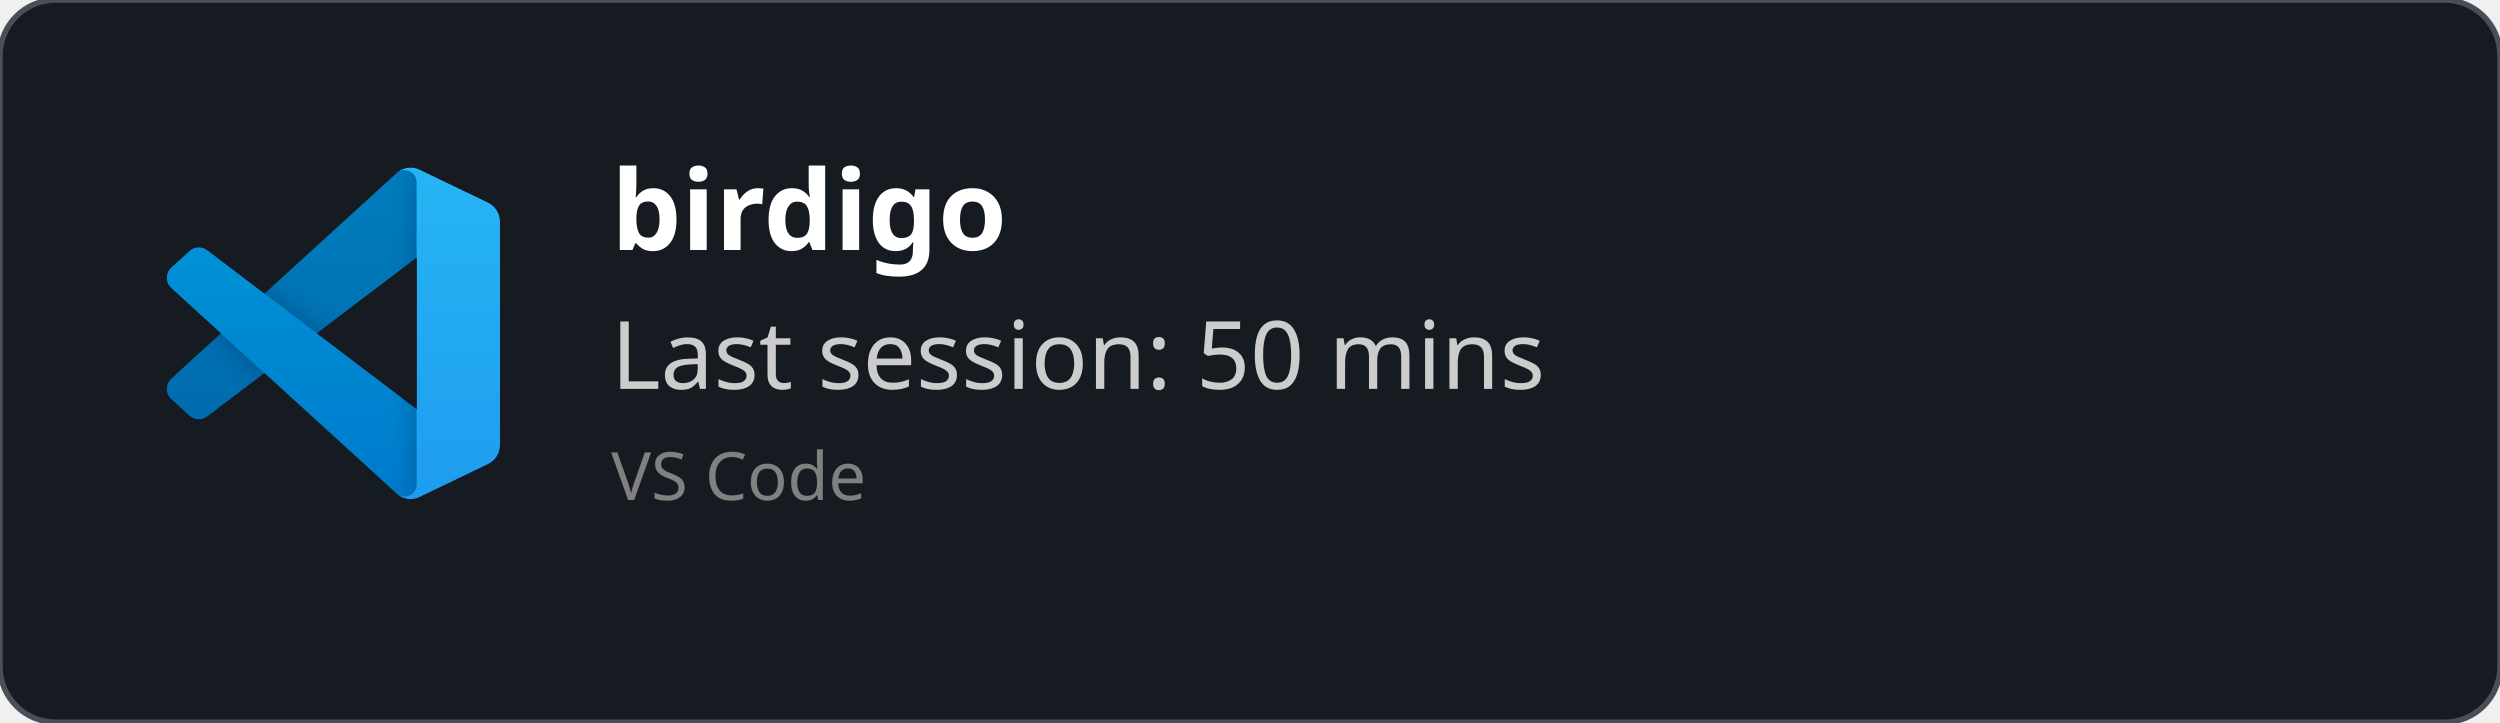
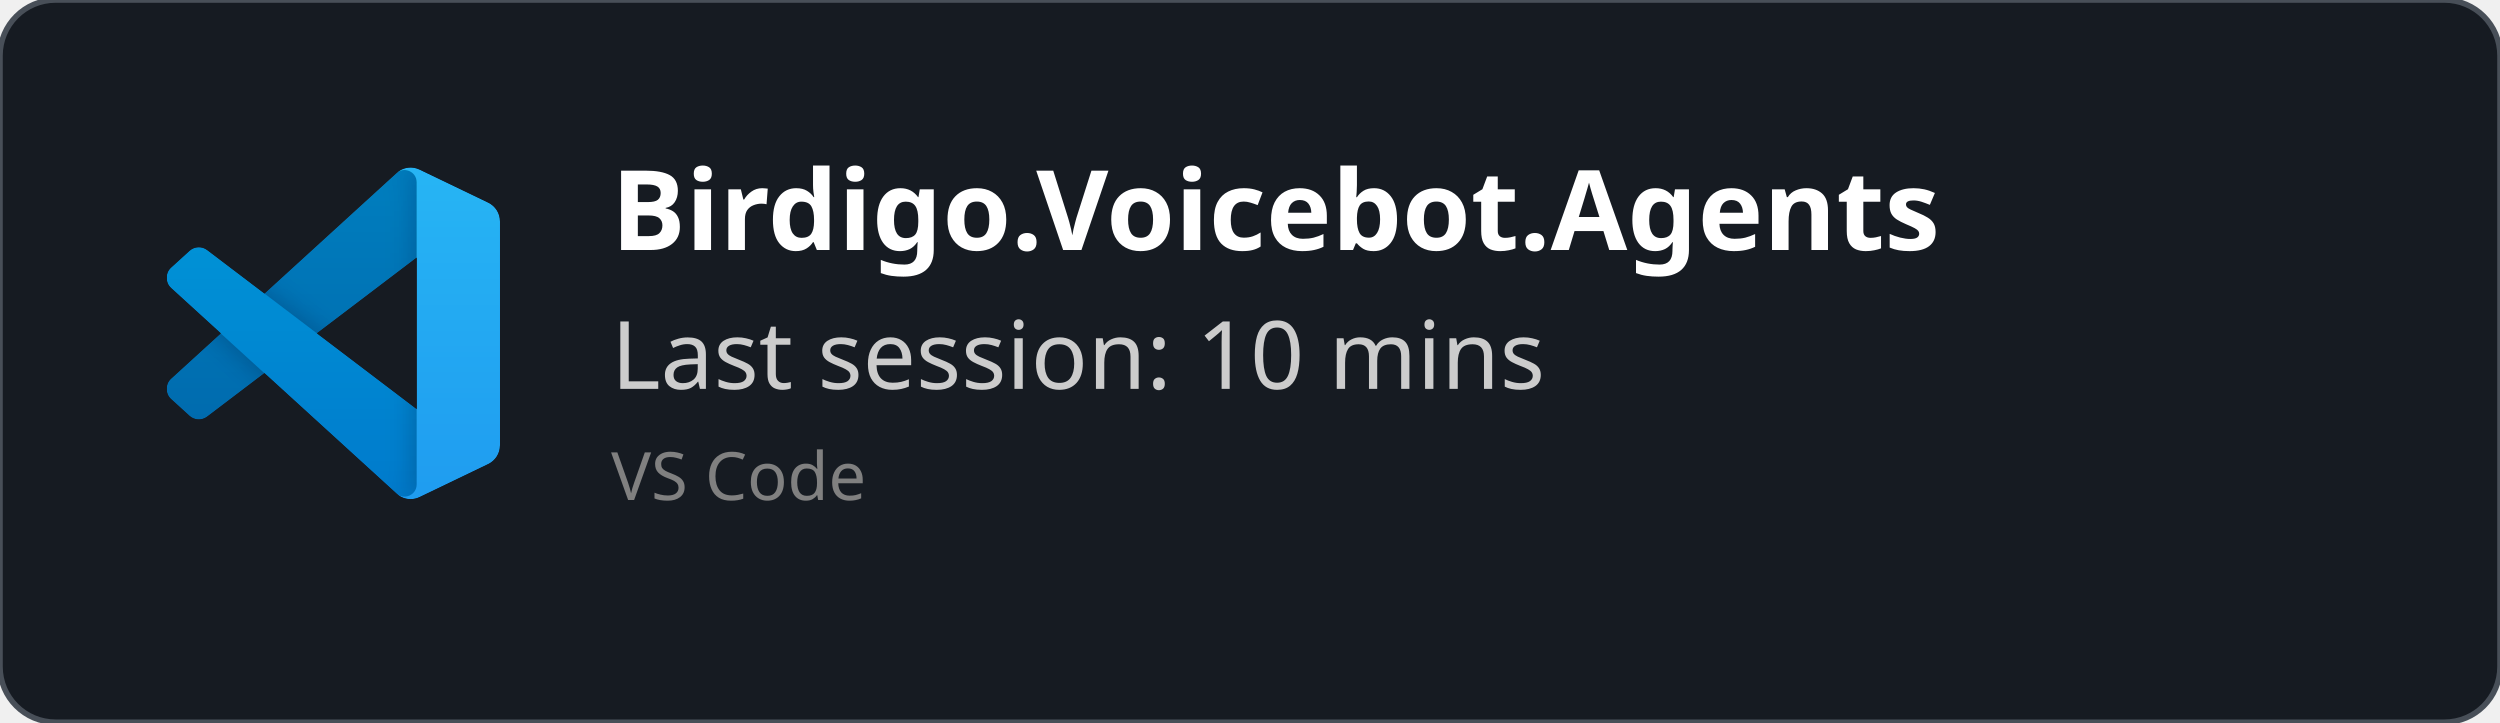
<svg xmlns="http://www.w3.org/2000/svg" width="450" height="130" viewBox="0 0 450 130" fill="none" role="img">
  <style>
    *{
        font-family: 'Segoe UI', Ubuntu, monospace
    }
    </style>
  <defs>
    <clipPath id="horizontalClip" x="20" y="20" width="500" height="200">
      <rect x="90" y="20" width="300" height="50" />
    </clipPath>
  </defs>
  <rect width="450" height="130" fill="rgba(22,27,34)" stroke="#484f58" stroke-width="1" fill-opacity="1" stroke-opacity="1" x="0" y="0" rx="10px" ry="10px">
    </rect>
  <svg width="60" height="60" x="30" y="30" viewBox="0 0 100 100" fill="none" id="vscode">
    <mask id="mask0" mask-type="alpha" maskUnits="userSpaceOnUse" x="0" y="0" width="100" height="100">
      <path fill-rule="evenodd" clip-rule="evenodd" d="M70.912 99.317C72.487 99.931 74.283 99.891 75.873 99.126L96.461 89.22C98.624 88.179 100 85.989 100 83.587V16.413C100 14.011 98.624 11.822 96.461 10.781L75.873 0.874C73.786 -0.13 71.345 0.116 69.513 1.447C69.252 1.637 69.003 1.849 68.769 2.083L29.355 38.041L12.187 25.01C10.589 23.797 8.354 23.896 6.869 25.246L1.363 30.255C-0.453 31.906 -0.455 34.763 1.359 36.417L16.247 50L1.359 63.583C-0.455 65.237 -0.453 68.094 1.363 69.745L6.869 74.754C8.354 76.104 10.589 76.204 12.187 74.99L29.355 61.959L68.769 97.917C69.392 98.541 70.125 99.01 70.912 99.317ZM75.015 27.299L45.109 50L75.015 72.701V27.299Z" fill="white" />
    </mask>
    <g mask="url(#mask0)">
      <path d="M96.461 10.796L75.857 0.876C73.472 -0.273 70.622 0.212 68.75 2.083L1.299 63.583C-0.516 65.237 -0.514 68.094 1.303 69.745L6.813 74.754C8.298 76.104 10.535 76.204 12.134 74.99L93.361 13.37C96.086 11.303 100 13.246 100 16.667V16.427C100 14.027 98.625 11.838 96.461 10.796Z" fill="#0065A9" />
      <g filter="url(#filter0_d)">
        <path d="M96.461 89.204L75.857 99.124C73.472 100.273 70.622 99.788 68.75 97.917L1.299 36.417C-0.516 34.763 -0.514 31.906 1.303 30.255L6.813 25.246C8.298 23.896 10.535 23.796 12.134 25.009L93.361 86.63C96.086 88.697 100 86.754 100 83.333V83.573C100 85.974 98.625 88.162 96.461 89.204Z" fill="#007ACC" />
      </g>
      <g filter="url(#filter1_d)">
        <path d="M75.858 99.126C73.472 100.274 70.622 99.788 68.75 97.917C71.056 100.223 75 98.59 75 95.328V4.672C75 1.41 71.056 -0.223 68.75 2.083C70.622 0.211 73.472 -0.274 75.858 0.874L96.459 10.781C98.623 11.822 100 14.011 100 16.413V83.587C100 85.989 98.623 88.179 96.459 89.22L75.858 99.126Z" fill="#1F9CF0" />
      </g>
      <g style="mix-blend-mode:overlay" opacity="0.25">
        <path fill-rule="evenodd" clip-rule="evenodd" d="M70.851 99.317C72.426 99.931 74.222 99.891 75.812 99.126L96.4 89.22C98.563 88.179 99.939 85.989 99.939 83.587V16.413C99.939 14.011 98.564 11.822 96.4 10.781L75.812 0.874C73.725 -0.13 71.284 0.116 69.453 1.447C69.191 1.637 68.942 1.849 68.708 2.083L29.294 38.041L12.126 25.01C10.528 23.796 8.293 23.896 6.809 25.246L1.302 30.255C-0.513 31.906 -0.515 34.763 1.298 36.417L16.186 50L1.298 63.583C-0.515 65.237 -0.513 68.094 1.302 69.745L6.809 74.754C8.293 76.104 10.528 76.204 12.126 74.99L29.294 61.959L68.708 97.917C69.332 98.54 70.064 99.01 70.851 99.317ZM74.954 27.299L45.048 50L74.954 72.701V27.299Z" fill="url(#paint0_linear)" />
      </g>
    </g>
    <defs>
      <filter id="filter0_d" x="-8.394" y="15.829" width="116.727" height="92.246" filterUnits="userSpaceOnUse" color-interpolation-filters="sRGB">
        <feFlood flood-opacity="0" result="BackgroundImageFix" />
        <feColorMatrix in="SourceAlpha" type="matrix" values="0 0 0 0 0 0 0 0 0 0 0 0 0 0 0 0 0 0 127 0" />
        <feOffset />
        <feGaussianBlur stdDeviation="4.167" />
        <feColorMatrix type="matrix" values="0 0 0 0 0 0 0 0 0 0 0 0 0 0 0 0 0 0 0.25 0" />
        <feBlend mode="overlay" in2="BackgroundImageFix" result="effect1_dropShadow" />
        <feBlend mode="normal" in="SourceGraphic" in2="effect1_dropShadow" result="shape" />
      </filter>
      <filter id="filter1_d" x="60.417" y="-8.076" width="47.917" height="116.151" filterUnits="userSpaceOnUse" color-interpolation-filters="sRGB">
        <feFlood flood-opacity="0" result="BackgroundImageFix" />
        <feColorMatrix in="SourceAlpha" type="matrix" values="0 0 0 0 0 0 0 0 0 0 0 0 0 0 0 0 0 0 127 0" />
        <feOffset />
        <feGaussianBlur stdDeviation="4.167" />
        <feColorMatrix type="matrix" values="0 0 0 0 0 0 0 0 0 0 0 0 0 0 0 0 0 0 0.25 0" />
        <feBlend mode="overlay" in2="BackgroundImageFix" result="effect1_dropShadow" />
        <feBlend mode="normal" in="SourceGraphic" in2="effect1_dropShadow" result="shape" />
      </filter>
      <linearGradient id="paint0_linear" x1="49.939" y1="0.258" x2="49.939" y2="99.742" gradientUnits="userSpaceOnUse">
        <stop stop-color="white" />
        <stop offset="1" stop-color="white" stop-opacity="0" />
      </linearGradient>
    </defs>
  </svg>
  <text x="110" y="45" font-size="20" clip-path="url(#horizontalClip)" font-weight="bold" font-family="Ubuntu" fill="white">
-     birdigo
+     Birdigo.Voicebot.Agents
    </text>
  <text x="110" y="70" font-size="17px" font-family="Ubuntu" fill="#ccc">
-     Last session: 50 mins
+     Last session: 10 mins
    </text>
  <text x="110" y="90" font-size="12px" font-family="Ubuntu" fill="grey">
    VS Code
    </text>
</svg>
